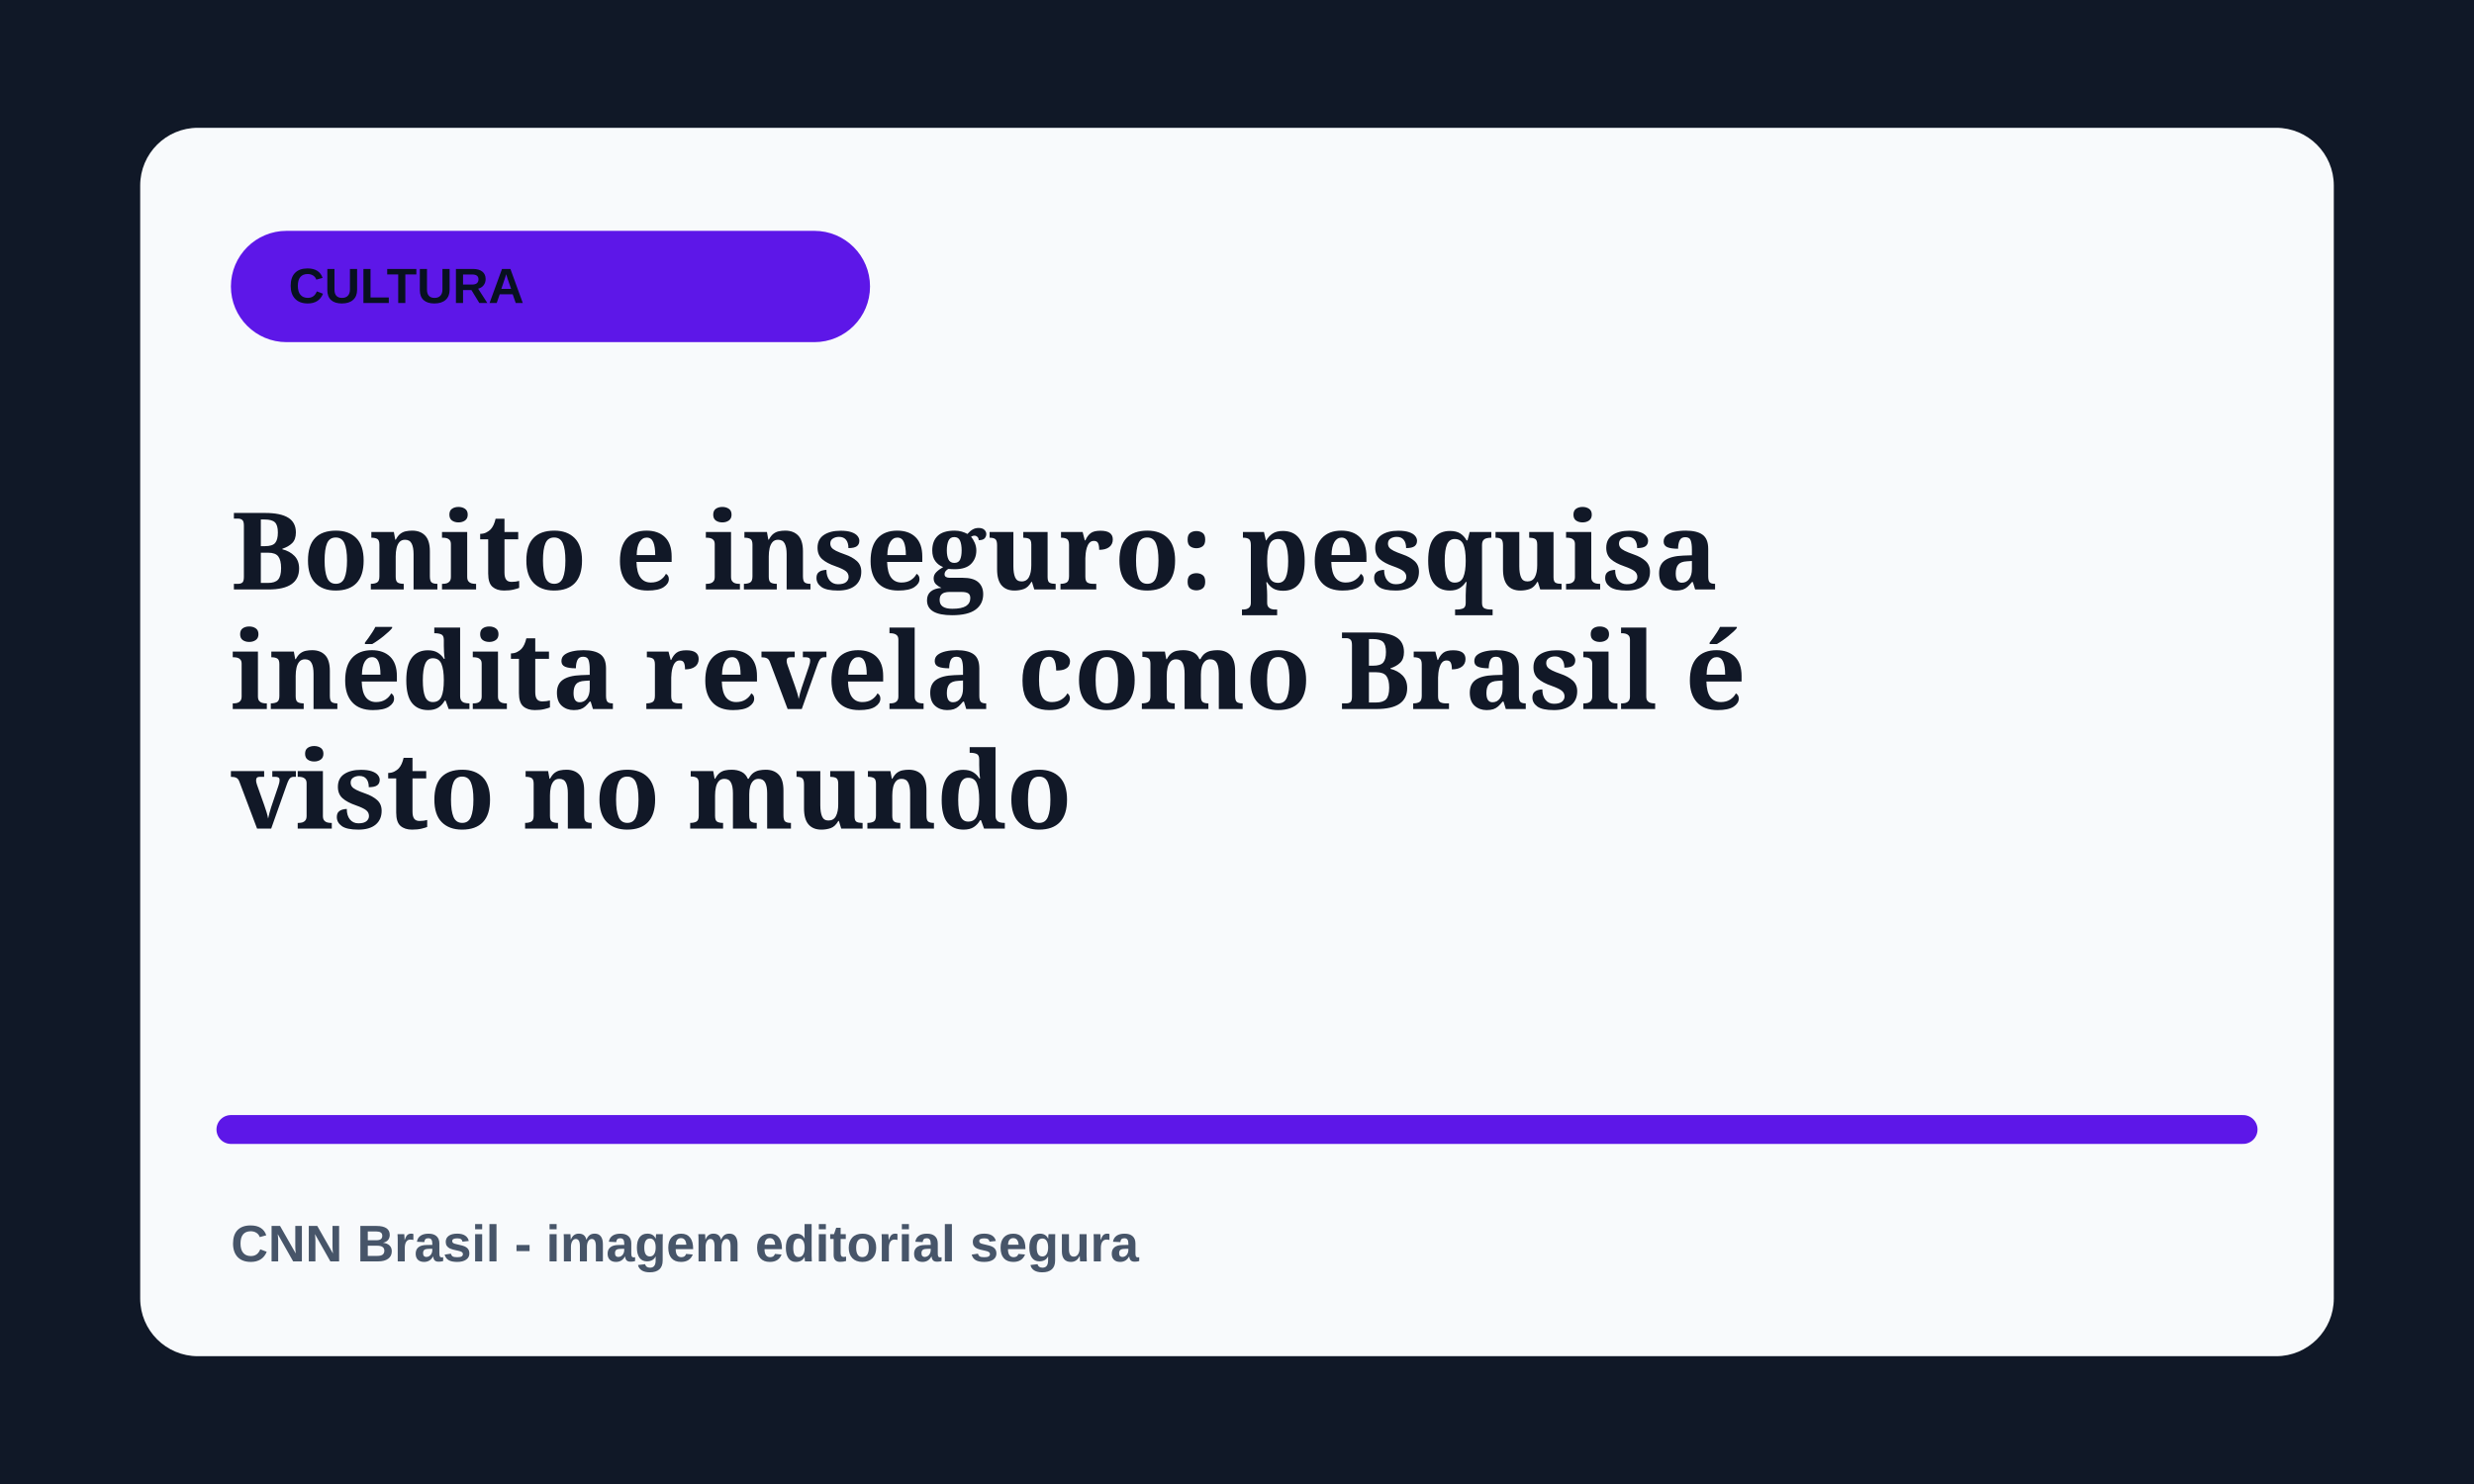
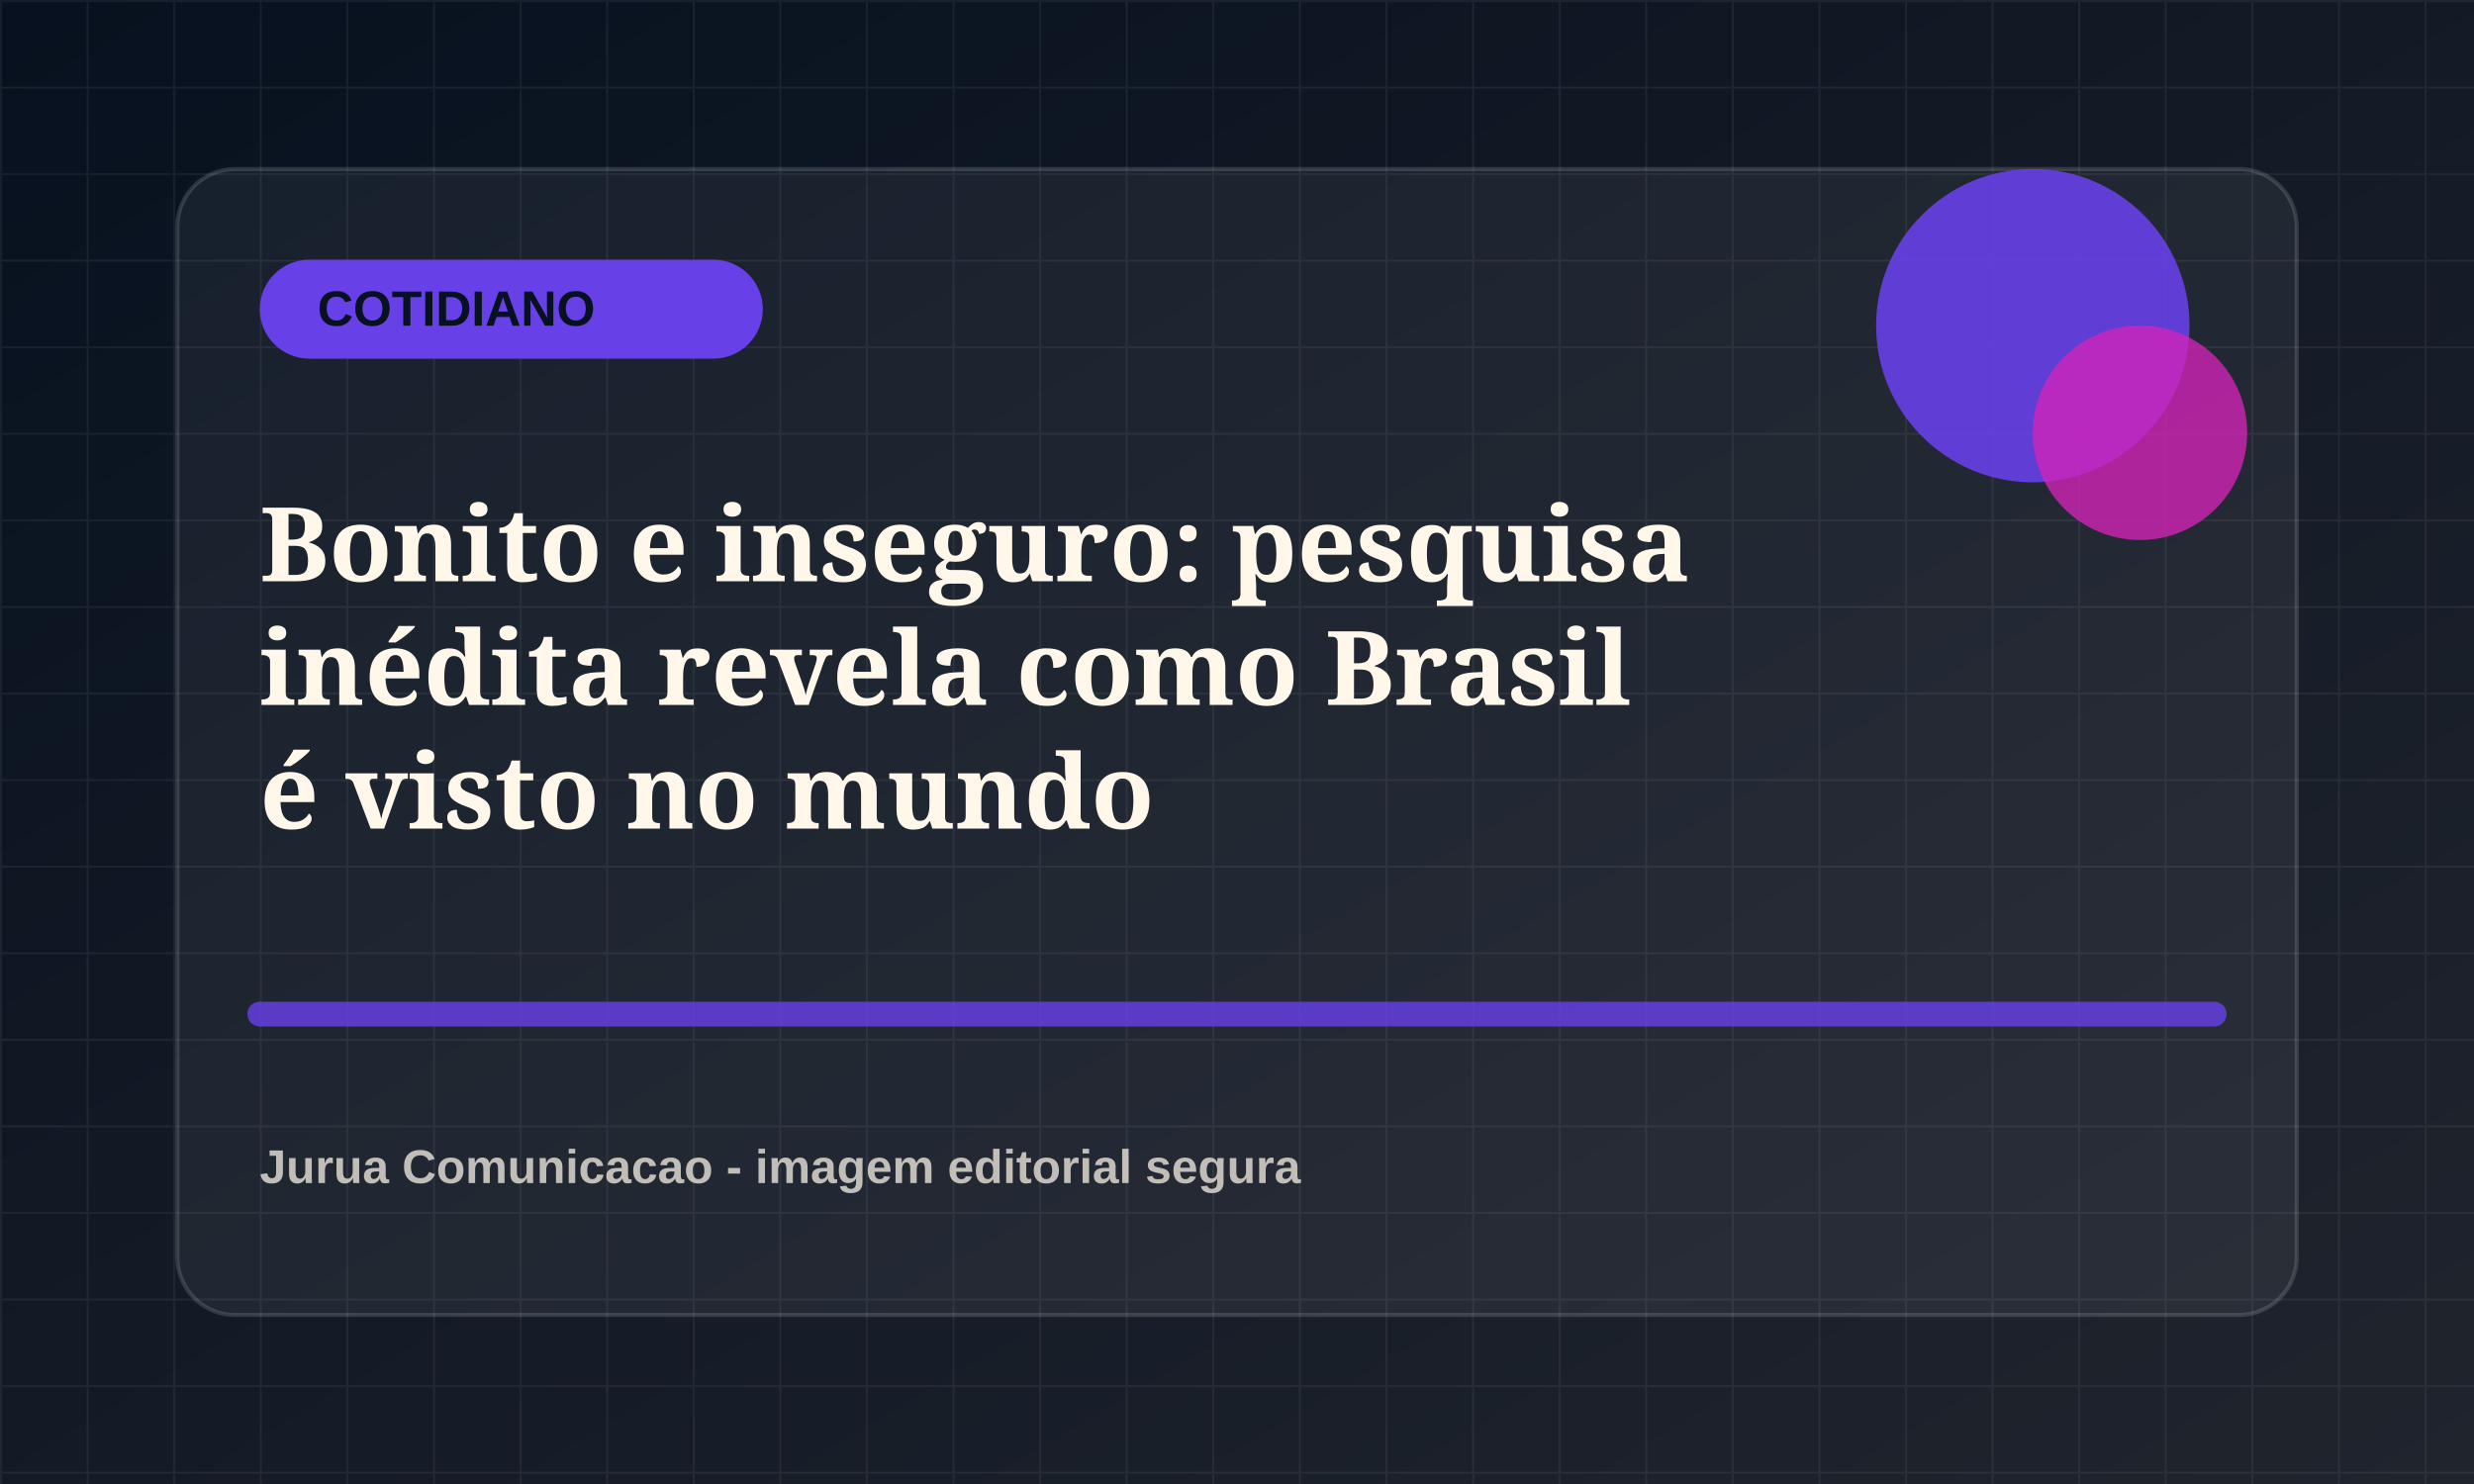
<svg xmlns="http://www.w3.org/2000/svg" viewBox="0 0 1200 720">
-   <rect width="1200" height="720" fill="#101827" />
-   <rect x="68" y="62" width="1064" height="596" rx="28" fill="#f8fafc" />
-   <rect x="112" y="112" width="310" height="54" rx="27" fill="hsl(260 82% 50%)" />
-   <text x="140" y="147" fill="#08111f" font-family="Arial, sans-serif" font-size="24" font-weight="800">CULTURA</text>
-   <text x="112" y="286" fill="#111827" font-family="Georgia, serif" font-size="52" font-weight="700">
-     <tspan x="112" dy="0">Bonito e inseguro: pesquisa</tspan>
-     <tspan x="112" dy="58">inédita revela como Brasil é</tspan>
-     <tspan x="112" dy="58">visto no mundo</tspan>
+   <defs>
+     <linearGradient id="bg" x1="0" x2="1" y1="0" y2="1">
+       <stop offset="0" stop-color="#07111f" />
+       <stop offset="1" stop-color="#20242d" />
+     </linearGradient>
+     <pattern id="grid" width="42" height="42" patternUnits="userSpaceOnUse">
+       <path d="M42 0H0v42" fill="none" stroke="rgba(255,255,255,.055)" stroke-width="2" />
+     </pattern>
+   </defs>
+   <rect width="1200" height="720" fill="url(#bg)" />
+   <rect width="1200" height="720" fill="url(#grid)" />
+   <rect x="86" y="82" width="1028" height="556" rx="28" fill="rgba(255,255,255,.055)" stroke="rgba(255,255,255,.14)" stroke-width="2" />
+   <rect x="126" y="126" width="244" height="48" rx="24" fill="hsl(254 78% 58%)" />
+   <text x="154" y="158" fill="#07111f" font-family="Arial, sans-serif" font-size="24" font-weight="800">COTIDIANO</text>
+   <circle cx="986" cy="158" r="76" fill="hsl(254 78% 58%)" opacity=".9" />
+   <circle cx="1038" cy="210" r="52" fill="hsl(309 72% 48%)" opacity=".78" />
+   <path d="M126 492h948" stroke="hsl(254 78% 58%)" stroke-width="12" stroke-linecap="round" opacity=".82" />
+   <text x="126" y="282" fill="#fff8ea" font-family="Georgia, serif" font-size="50" font-weight="700">
+     <tspan x="126" dy="0">Bonito e inseguro: pesquisa</tspan>
+     <tspan x="126" dy="60">inédita revela como Brasil</tspan>
+     <tspan x="126" dy="60">é visto no mundo</tspan>
  </text>
-   <path d="M112 548h976" stroke="hsl(260 82% 50%)" stroke-width="14" stroke-linecap="round" />
-   <text x="112" y="612" fill="#475569" font-family="Arial, sans-serif" font-size="25" font-weight="700">CNN Brasil - imagem editorial segura</text>
+   <text x="126" y="574" fill="rgba(255,248,234,.72)" font-family="Arial, sans-serif" font-size="23" font-weight="700">Jurua Comunicacao - imagem editorial segura</text>
</svg>
